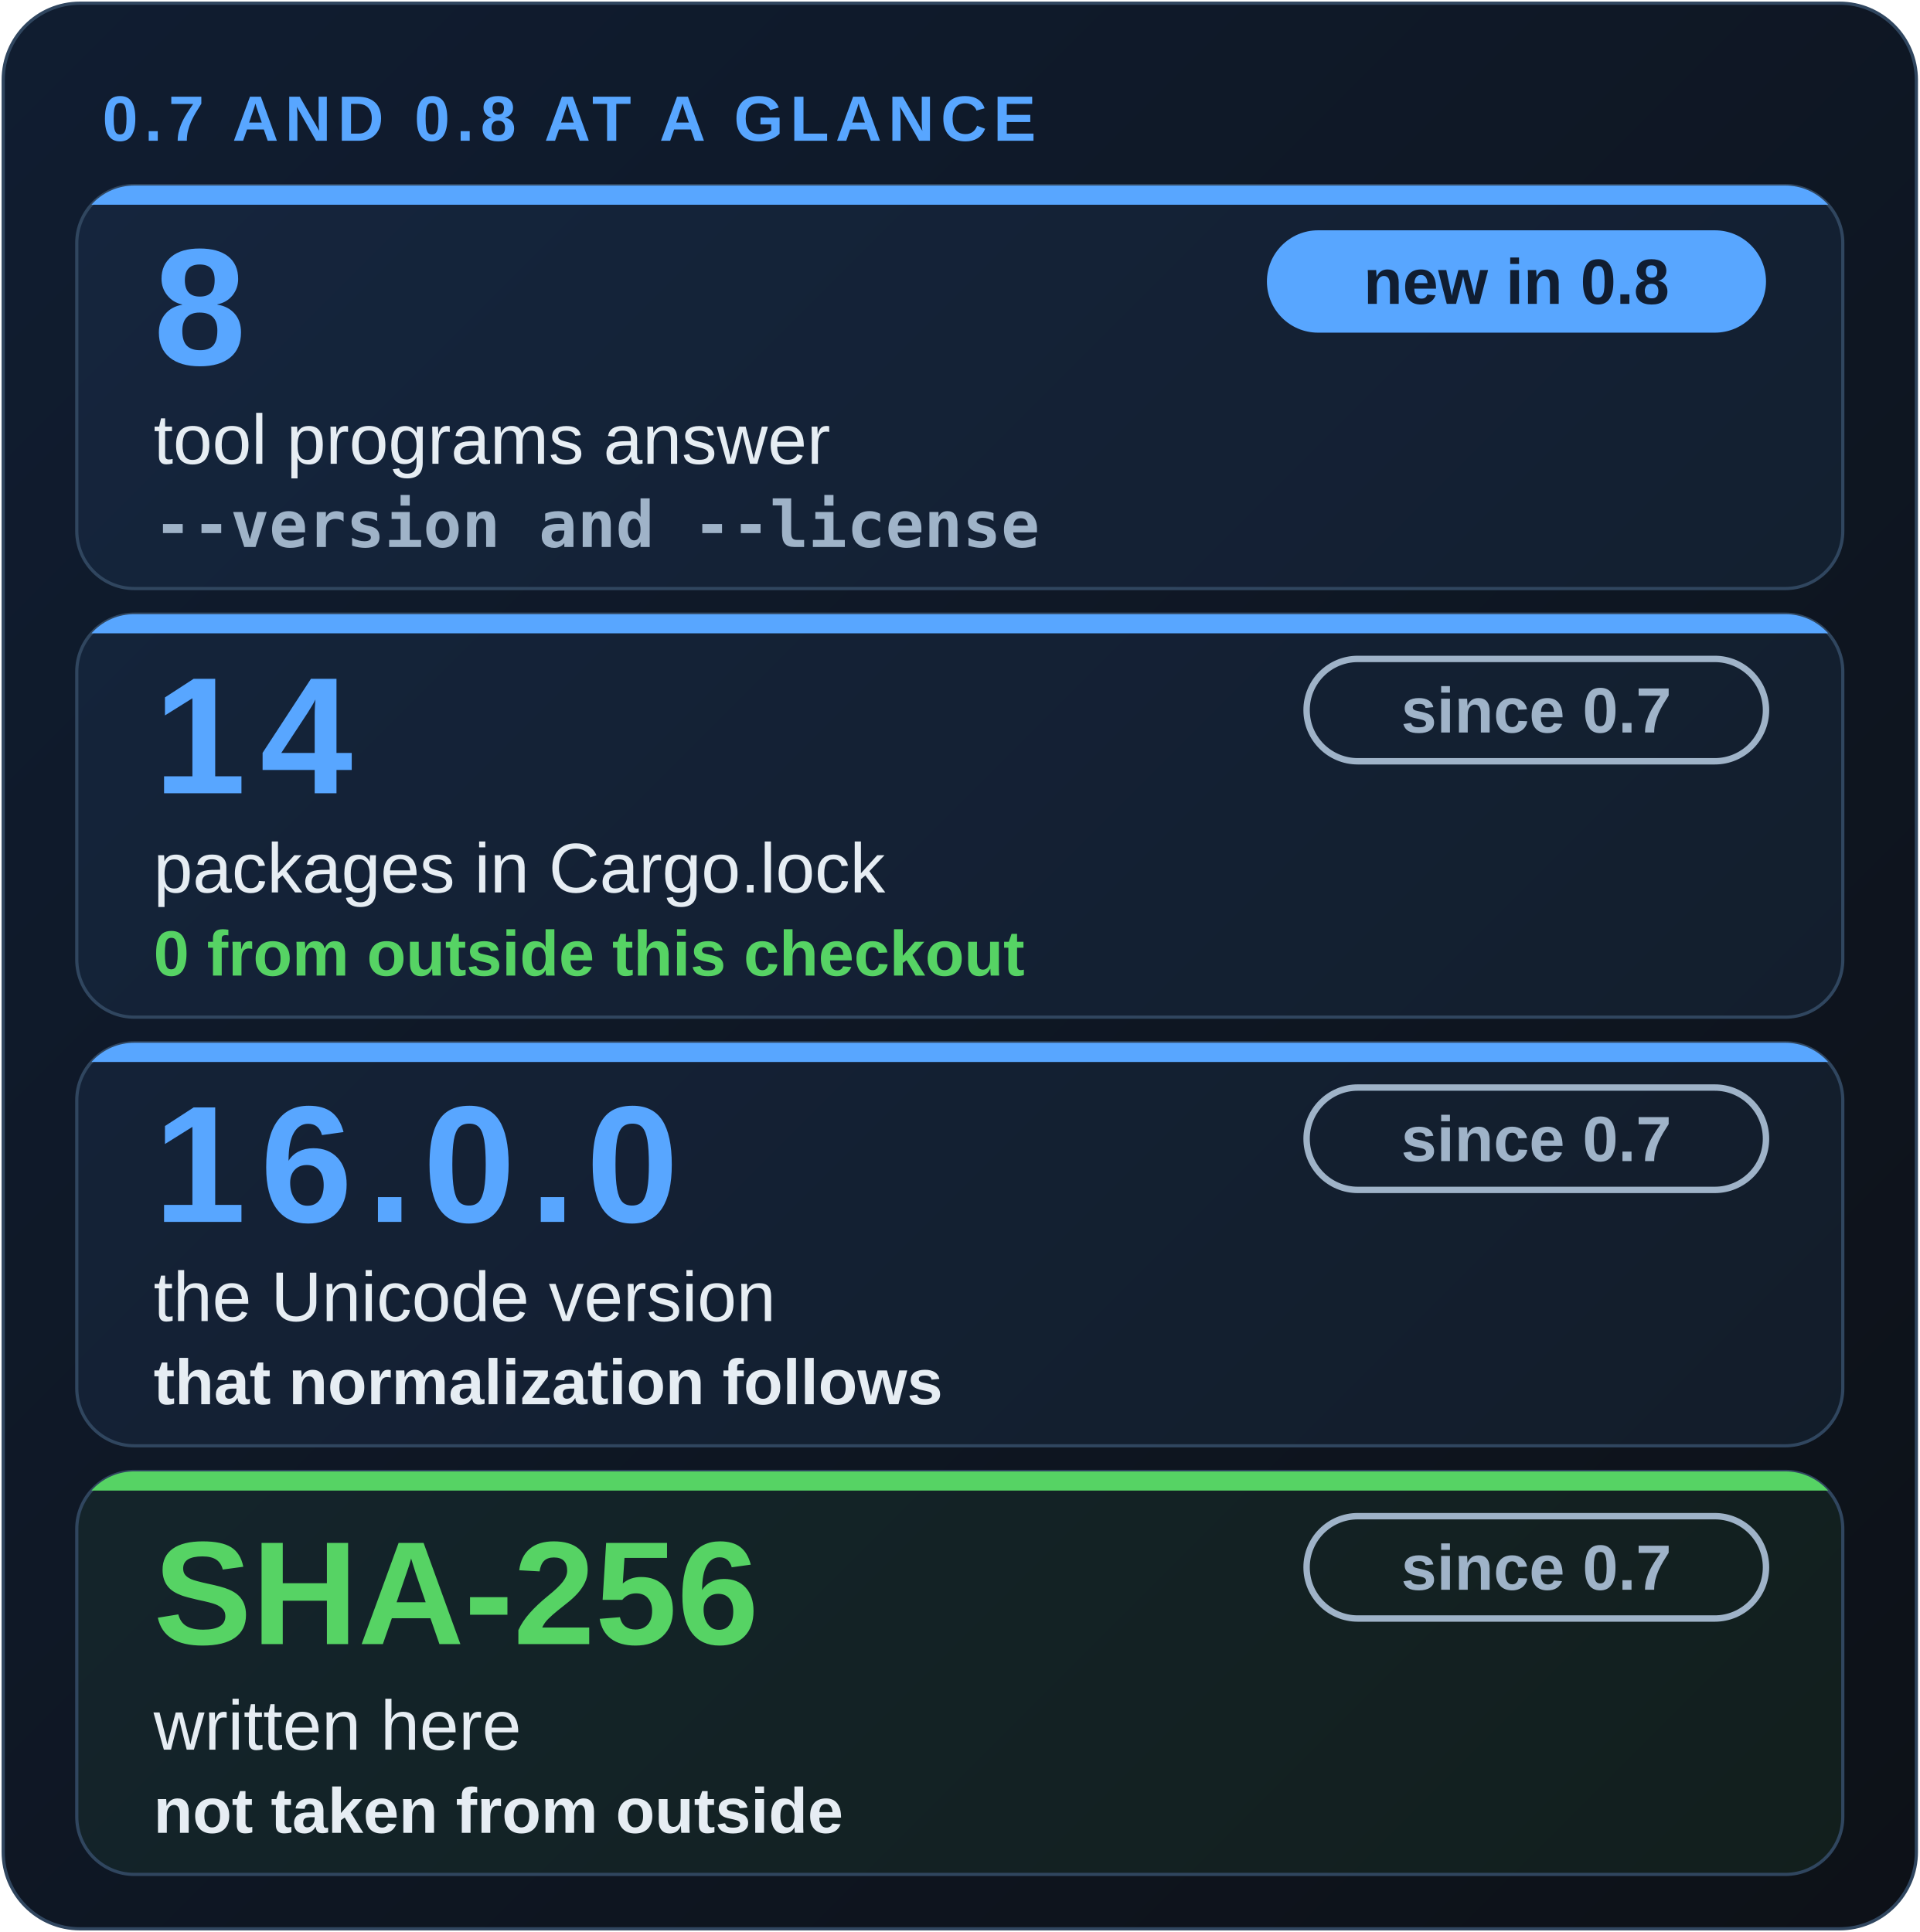
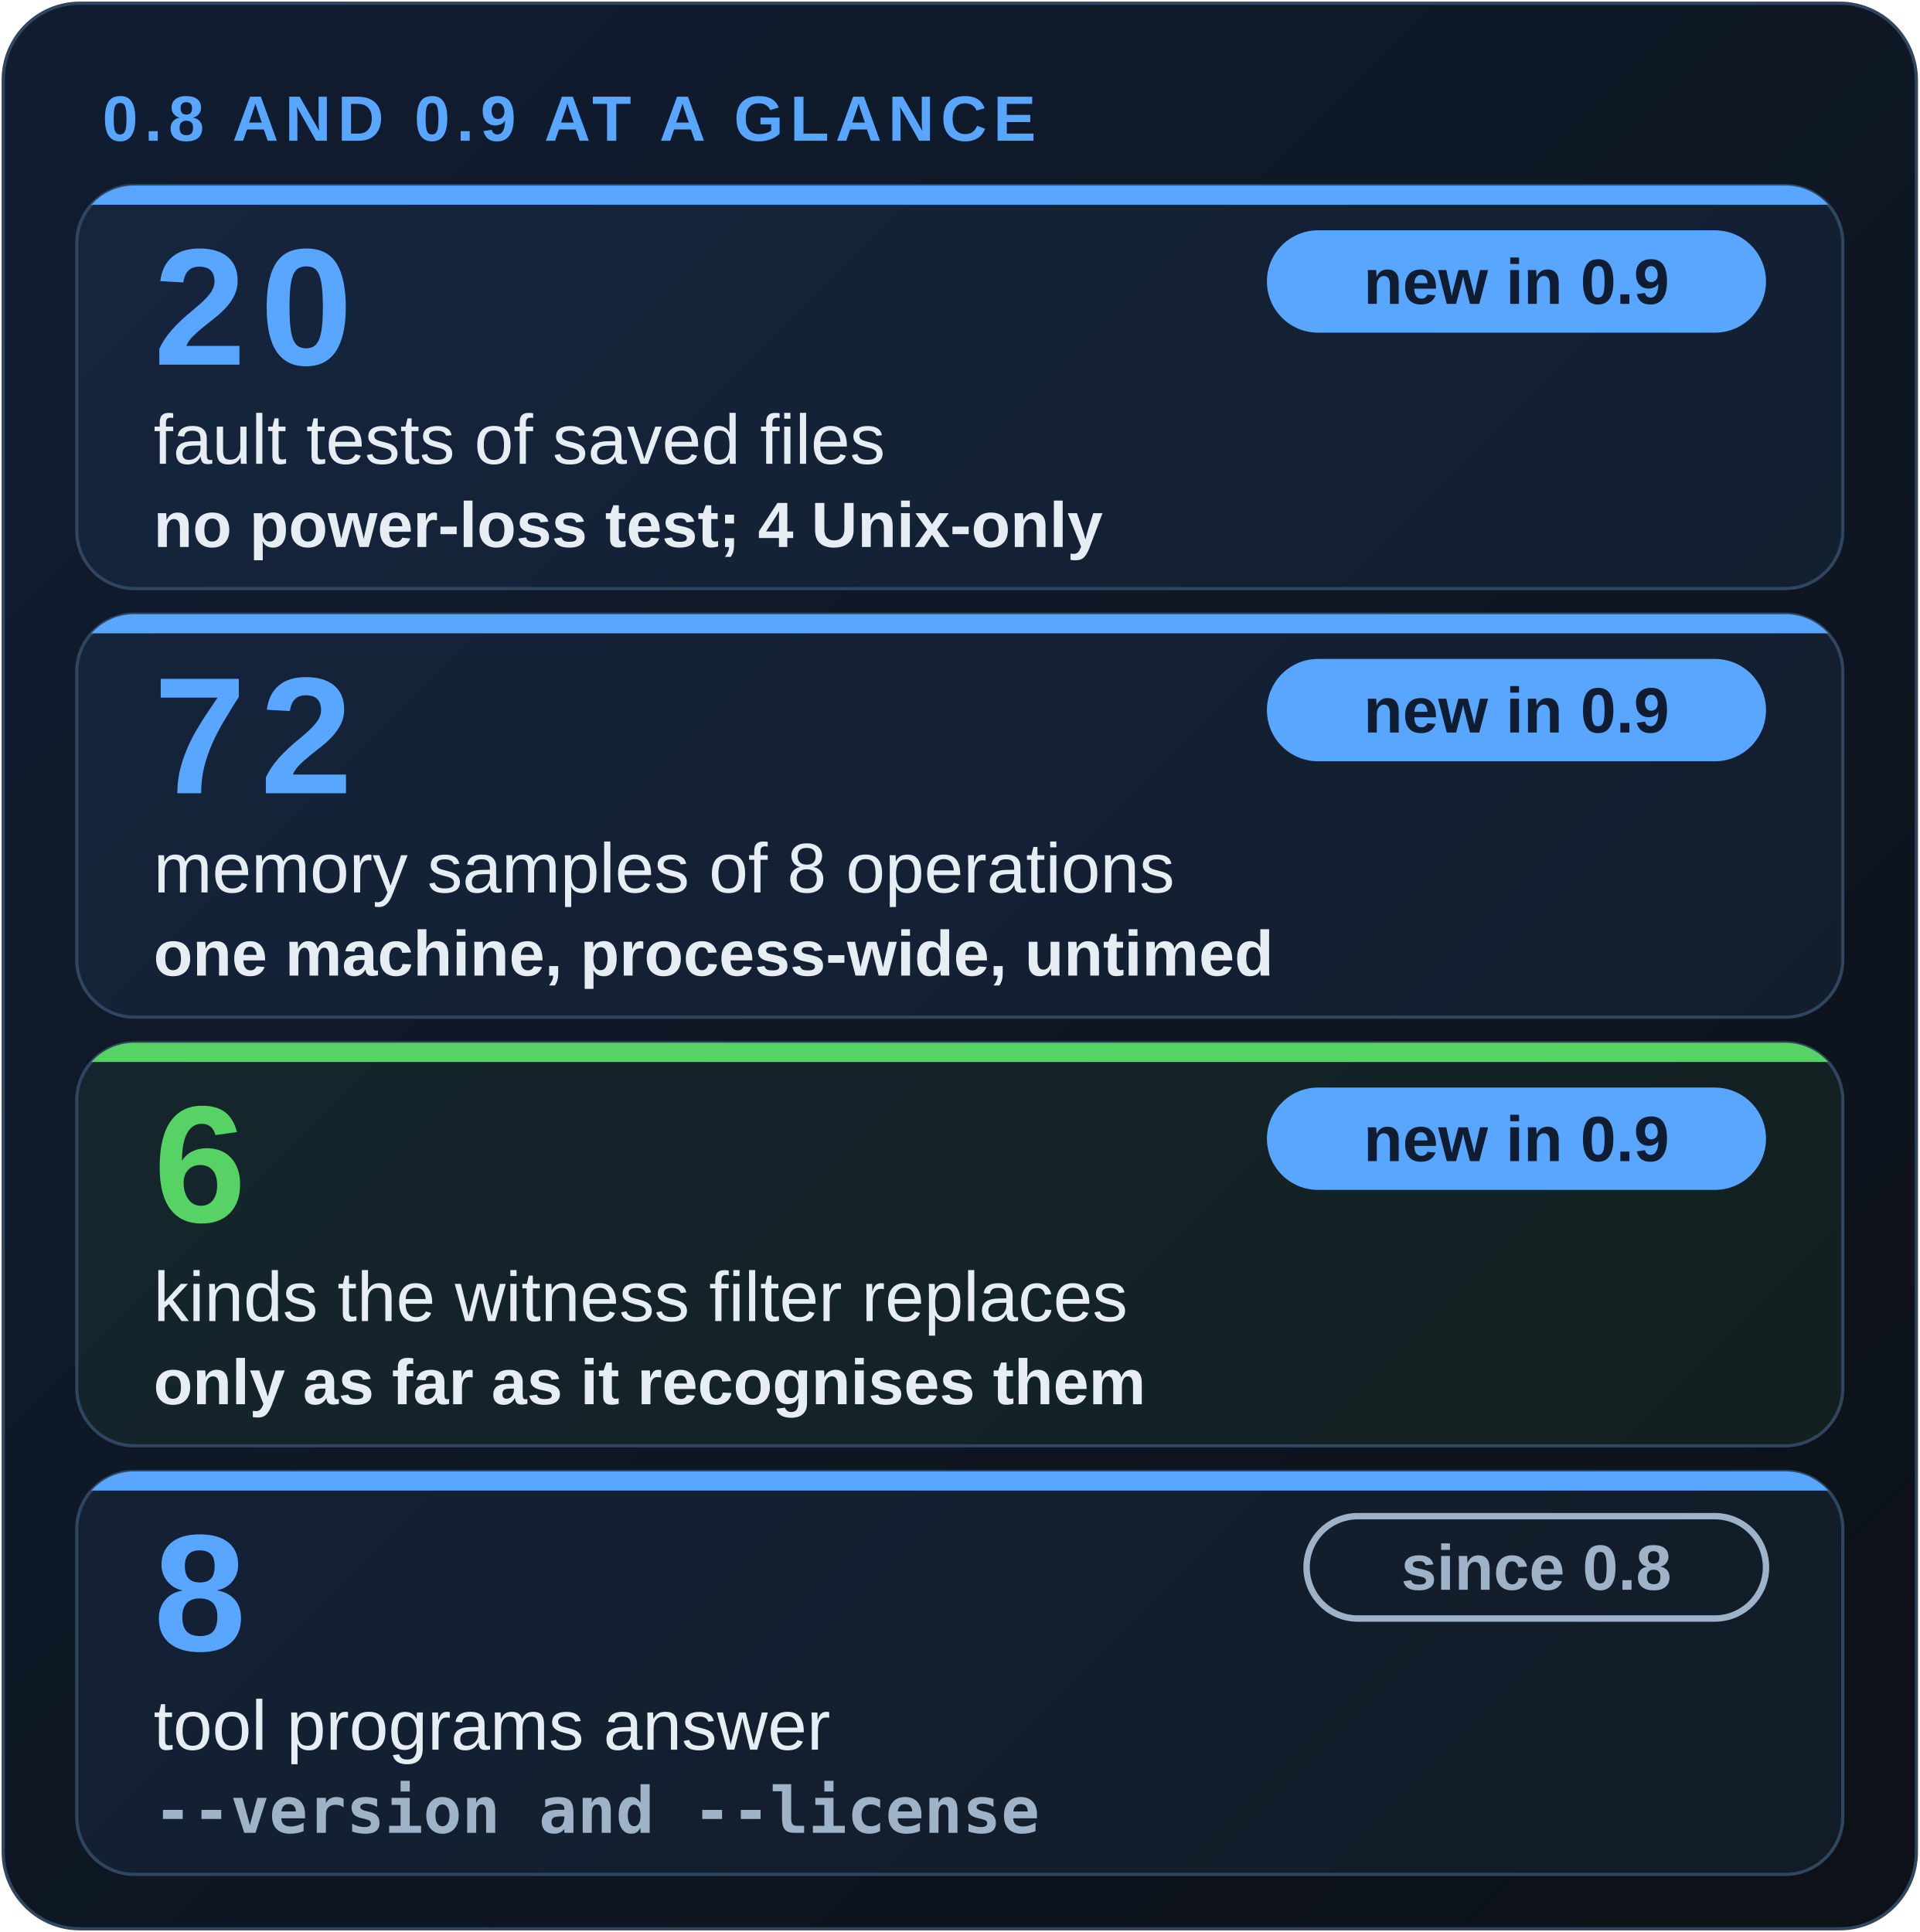
<svg xmlns="http://www.w3.org/2000/svg" width="600" height="604" viewBox="0 0 600 604" role="img" aria-labelledby="t d">
  <style>
svg{font-size:20px}
text{font-family:Arial,Helvetica,sans-serif;fill:#e6edf3}
.mono{font-family:ui-monospace,Consolas,"DejaVu Sans Mono",monospace;fill:#9fb3c8}
.kick{font-size:20px;font-weight:700;letter-spacing:2px;fill:#58a6ff}
- .gt{animation:gprise .7s cubic-bezier(.2,.8,.2,1) both}.gp{animation:gppop .8s cubic-bezier(.2,.8,.2,1) both;transform-box:fill-box;transform-origin:left bottom}.rl{animation-duration:1.4s;animation-timing-function:cubic-bezier(.2,.8,.2,1);animation-fill-mode:both}.ro52s8{animation-name:ro52s8}@keyframes ro52s8{from{transform:translateY(457.6px)}}.ro52s1{animation-name:ro52s1}@keyframes ro52s1{from{transform:translateY(57.2px)}}.ro52s4{animation-name:ro52s4}@keyframes ro52s4{from{transform:translateY(228.8px)}}.ro52s6{animation-name:ro52s6}@keyframes ro52s6{from{transform:translateY(343.2px)}}.ro52s10{animation-name:ro52s10}@keyframes ro52s10{from{transform:translateY(572.0px)}}@keyframes gprise{from{opacity:0;transform:translateY(26px)}to{opacity:1;transform:none}}@keyframes gppop{0%{opacity:0;transform:scale(.6)}70%{opacity:1;transform:scale(1.06)}to{opacity:1;transform:none}}.mut{fill:#9fb3c8}.b{font-weight:700}@media (prefers-reduced-motion:reduce){.gt,.gp,.rl,.ro52s8,.ro52s1,.ro52s4,.ro52s6,.ro52s10{animation:none}}
+ .gt{animation:gprise .7s cubic-bezier(.2,.8,.2,1) both}.gp{animation:gppop .8s cubic-bezier(.2,.8,.2,1) both;transform-box:fill-box;transform-origin:left bottom}.rl{animation-duration:1.4s;animation-timing-function:cubic-bezier(.2,.8,.2,1);animation-fill-mode:both}.ro52s2{animation-name:ro52s2}@keyframes ro52s2{from{transform:translateY(114.4px)}}.ro52s10{animation-name:ro52s10}@keyframes ro52s10{from{transform:translateY(572.0px)}}.ro52s7{animation-name:ro52s7}@keyframes ro52s7{from{transform:translateY(400.4px)}}.ro52s6{animation-name:ro52s6}@keyframes ro52s6{from{transform:translateY(343.2px)}}.ro52s8{animation-name:ro52s8}@keyframes ro52s8{from{transform:translateY(457.6px)}}@keyframes gprise{from{opacity:0;transform:translateY(26px)}to{opacity:1;transform:none}}@keyframes gppop{0%{opacity:0;transform:scale(.6)}70%{opacity:1;transform:scale(1.06)}to{opacity:1;transform:none}}.mut{fill:#9fb3c8}.b{font-weight:700}@media (prefers-reduced-motion:reduce){.gt,.gp,.rl,.ro52s2,.ro52s10,.ro52s7,.ro52s6,.ro52s8{animation:none}}
</style>
  <defs>
    <linearGradient id="bg" x2="1" y2="1">
      <stop stop-color="#101d31" />
      <stop offset="1" stop-color="#0d1117" />
    </linearGradient>
    <clipPath id="card">
      <rect x="1" y="1" width="598" height="602" rx="24" />
    </clipPath>
  </defs>
  <rect x="1" y="1" width="598" height="602" rx="24" fill="url(#bg)" stroke="#30465f" />
-   <text class="kick" x="32" y="44">0.7 AND 0.8 AT A GLANCE</text>
+   <text class="kick" x="32" y="44">0.8 AND 0.9 AT A GLANCE</text>
  <g class="gt" style="animation-delay:0.15s">
    <clipPath id="gptile0">
      <rect x="24" y="58" width="552" height="126" rx="18" />
    </clipPath>
    <rect x="24" y="58" width="552" height="126" rx="18" fill="#58a6ff" fill-opacity=".07" stroke="#30465f" />
    <rect x="24" y="58" width="552" height="6" fill="#58a6ff" clip-path="url(#gptile0)" />
    <rect x="396.0" y="72" width="156.0" height="32" rx="16" fill="#58a6ff" />
-     <text x="474.0" y="95" font-size="20" class="b" text-anchor="middle" style="fill:#101d31">new in 0.8</text>
-     <g class="roll" aria-label="8" font-size="52" font-weight="700" style="fill:#58a6ff">
+     <text x="474.0" y="95" font-size="20" class="b" text-anchor="middle" style="fill:#101d31">new in 0.9</text>
+     <g class="roll" aria-label="20" font-size="52" font-weight="700" style="fill:#58a6ff">
      <clipPath id="glroll0">
        <rect x="45.9" y="66.2" width="37.4" height="60.3" />
      </clipPath>
      <g clip-path="url(#glroll0)">
-         <g class="rl ro52s8" style="animation-delay:0.45s">
-           <text x="48.0" y="-343.6" style="fill:#58a6ff">0</text>
-           <text x="48.0" y="-286.4" style="fill:#58a6ff">1</text>
-           <text x="48.0" y="-229.2" style="fill:#58a6ff">2</text>
-           <text x="48.0" y="-172.0" style="fill:#58a6ff">3</text>
-           <text x="48.0" y="-114.8" style="fill:#58a6ff">4</text>
-           <text x="48.0" y="-57.6" style="fill:#58a6ff">5</text>
-           <text x="48.0" y="-0.4" style="fill:#58a6ff">6</text>
-           <text x="48.0" y="56.8" style="fill:#58a6ff">7</text>
-           <text class="rf" x="48.0" y="114.0" style="fill:#58a6ff">8</text>
+         <g class="rl ro52s2" style="animation-delay:0.45s">
+           <text x="48.0" y="-0.4" style="fill:#58a6ff">0</text>
+           <text x="48.0" y="56.8" style="fill:#58a6ff">1</text>
+           <text class="rf" x="48.0" y="114.0" style="fill:#58a6ff">2</text>
+         </g>
+       </g>
+       <clipPath id="glroll1">
+         <rect x="79.2" y="66.2" width="37.4" height="60.3" />
+       </clipPath>
+       <g clip-path="url(#glroll1)">
+         <g class="rl ro52s10" style="animation-delay:0.53s">
+           <text x="81.3" y="-458.0" style="fill:#58a6ff">0</text>
+           <text x="81.3" y="-400.8" style="fill:#58a6ff">1</text>
+           <text x="81.3" y="-343.6" style="fill:#58a6ff">2</text>
+           <text x="81.3" y="-286.4" style="fill:#58a6ff">3</text>
+           <text x="81.3" y="-229.2" style="fill:#58a6ff">4</text>
+           <text x="81.3" y="-172.0" style="fill:#58a6ff">5</text>
+           <text x="81.3" y="-114.8" style="fill:#58a6ff">6</text>
+           <text x="81.3" y="-57.6" style="fill:#58a6ff">7</text>
+           <text x="81.3" y="-0.4" style="fill:#58a6ff">8</text>
+           <text x="81.3" y="56.8" style="fill:#58a6ff">9</text>
+           <text class="rf" x="81.3" y="114.0" style="fill:#58a6ff">0</text>
        </g>
      </g>
    </g>
-     <text x="48" y="145" font-size="22">tool programs answer</text>
-     <text class="mono b" x="48" y="171" font-size="20" style="fill:#9fb3c8">--version and --license</text>
+     <text x="48" y="145" font-size="22">fault tests of saved files</text>
+     <text class="b" x="48" y="171" font-size="20" style="fill:#e6edf3">no power-loss test; 4 Unix-only</text>
  </g>
  <g class="gt" style="animation-delay:0.45s">
    <clipPath id="gptile1">
      <rect x="24" y="192" width="552" height="126" rx="18" />
    </clipPath>
    <rect x="24" y="192" width="552" height="126" rx="18" fill="#58a6ff" fill-opacity=".07" stroke="#30465f" />
    <rect x="24" y="192" width="552" height="6" fill="#58a6ff" clip-path="url(#gptile1)" />
-     <rect x="408.4" y="206" width="143.6" height="32" rx="16" fill="none" stroke="#9fb3c8" stroke-width="2" />
-     <text x="480.2" y="229" font-size="20" class="b" text-anchor="middle" style="fill:#9fb3c8">since 0.7</text>
-     <g class="roll" aria-label="14" font-size="52" font-weight="700" style="fill:#58a6ff">
-       <clipPath id="glroll1">
+     <rect x="396.0" y="206" width="156.0" height="32" rx="16" fill="#58a6ff" />
+     <text x="474.0" y="229" font-size="20" class="b" text-anchor="middle" style="fill:#101d31">new in 0.9</text>
+     <g class="roll" aria-label="72" font-size="52" font-weight="700" style="fill:#58a6ff">
+       <clipPath id="glroll2">
        <rect x="45.9" y="200.2" width="37.4" height="60.3" />
      </clipPath>
-       <g clip-path="url(#glroll1)">
-         <g class="rl ro52s1" style="animation-delay:0.75s">
-           <text x="48.0" y="190.8" style="fill:#58a6ff">0</text>
-           <text class="rf" x="48.0" y="248.0" style="fill:#58a6ff">1</text>
+       <g clip-path="url(#glroll2)">
+         <g class="rl ro52s7" style="animation-delay:0.75s">
+           <text x="48.0" y="-152.4" style="fill:#58a6ff">0</text>
+           <text x="48.0" y="-95.2" style="fill:#58a6ff">1</text>
+           <text x="48.0" y="-38.0" style="fill:#58a6ff">2</text>
+           <text x="48.0" y="19.2" style="fill:#58a6ff">3</text>
+           <text x="48.0" y="76.4" style="fill:#58a6ff">4</text>
+           <text x="48.0" y="133.6" style="fill:#58a6ff">5</text>
+           <text x="48.0" y="190.8" style="fill:#58a6ff">6</text>
+           <text class="rf" x="48.0" y="248.0" style="fill:#58a6ff">7</text>
        </g>
      </g>
-       <clipPath id="glroll2">
+       <clipPath id="glroll3">
        <rect x="79.2" y="200.2" width="37.4" height="60.3" />
      </clipPath>
-       <g clip-path="url(#glroll2)">
-         <g class="rl ro52s4" style="animation-delay:0.83s">
-           <text x="81.3" y="19.2" style="fill:#58a6ff">0</text>
-           <text x="81.3" y="76.4" style="fill:#58a6ff">1</text>
-           <text x="81.3" y="133.6" style="fill:#58a6ff">2</text>
-           <text x="81.3" y="190.8" style="fill:#58a6ff">3</text>
-           <text class="rf" x="81.3" y="248.0" style="fill:#58a6ff">4</text>
+       <g clip-path="url(#glroll3)">
+         <g class="rl ro52s2" style="animation-delay:0.83s">
+           <text x="81.3" y="133.6" style="fill:#58a6ff">0</text>
+           <text x="81.3" y="190.8" style="fill:#58a6ff">1</text>
+           <text class="rf" x="81.3" y="248.0" style="fill:#58a6ff">2</text>
        </g>
      </g>
    </g>
-     <text x="48" y="279" font-size="22">packages in Cargo.lock</text>
-     <text class="b" x="48" y="305" font-size="20" style="fill:#56d364">0 from outside this checkout</text>
+     <text x="48" y="279" font-size="22">memory samples of 8 operations</text>
+     <text class="b" x="48" y="305" font-size="20" style="fill:#e6edf3">one machine, process-wide, untimed</text>
  </g>
  <g class="gt" style="animation-delay:0.75s">
    <clipPath id="gptile2">
      <rect x="24" y="326" width="552" height="126" rx="18" />
    </clipPath>
-     <rect x="24" y="326" width="552" height="126" rx="18" fill="#58a6ff" fill-opacity=".07" stroke="#30465f" />
-     <rect x="24" y="326" width="552" height="6" fill="#58a6ff" clip-path="url(#gptile2)" />
-     <rect x="408.4" y="340" width="143.6" height="32" rx="16" fill="none" stroke="#9fb3c8" stroke-width="2" />
-     <text x="480.2" y="363" font-size="20" class="b" text-anchor="middle" style="fill:#9fb3c8">since 0.7</text>
-     <g class="roll" aria-label="16.0.0" font-size="52" font-weight="700" style="fill:#58a6ff">
-       <clipPath id="glroll3">
+     <rect x="24" y="326" width="552" height="126" rx="18" fill="#56d364" fill-opacity=".07" stroke="#30465f" />
+     <rect x="24" y="326" width="552" height="6" fill="#56d364" clip-path="url(#gptile2)" />
+     <rect x="396.0" y="340" width="156.0" height="32" rx="16" fill="#58a6ff" />
+     <text x="474.0" y="363" font-size="20" class="b" text-anchor="middle" style="fill:#101d31">new in 0.9</text>
+     <g class="roll" aria-label="6" font-size="52" font-weight="700" style="fill:#56d364">
+       <clipPath id="glroll4">
        <rect x="45.9" y="334.2" width="37.4" height="60.3" />
      </clipPath>
-       <g clip-path="url(#glroll3)">
-         <g class="rl ro52s1" style="animation-delay:1.05s">
-           <text x="48.0" y="324.8" style="fill:#58a6ff">0</text>
-           <text class="rf" x="48.0" y="382.0" style="fill:#58a6ff">1</text>
-         </g>
-       </g>
-       <clipPath id="glroll4">
-         <rect x="79.2" y="334.2" width="37.4" height="60.3" />
-       </clipPath>
      <g clip-path="url(#glroll4)">
-         <g class="rl ro52s6" style="animation-delay:1.13s">
-           <text x="81.3" y="38.8" style="fill:#58a6ff">0</text>
-           <text x="81.3" y="96.0" style="fill:#58a6ff">1</text>
-           <text x="81.3" y="153.2" style="fill:#58a6ff">2</text>
-           <text x="81.3" y="210.4" style="fill:#58a6ff">3</text>
-           <text x="81.3" y="267.6" style="fill:#58a6ff">4</text>
-           <text x="81.3" y="324.8" style="fill:#58a6ff">5</text>
-           <text class="rf" x="81.3" y="382.0" style="fill:#58a6ff">6</text>
-         </g>
-       </g>
-       <text class="rf" x="114.6" y="382.0" style="fill:#58a6ff">.</text>
-       <clipPath id="glroll5">
-         <rect x="130.2" y="334.2" width="37.4" height="60.3" />
-       </clipPath>
-       <g clip-path="url(#glroll5)">
-         <g class="rl ro52s10" style="animation-delay:1.29s">
-           <text x="132.2" y="-190.0" style="fill:#58a6ff">0</text>
-           <text x="132.2" y="-132.8" style="fill:#58a6ff">1</text>
-           <text x="132.2" y="-75.6" style="fill:#58a6ff">2</text>
-           <text x="132.2" y="-18.4" style="fill:#58a6ff">3</text>
-           <text x="132.2" y="38.8" style="fill:#58a6ff">4</text>
-           <text x="132.2" y="96.0" style="fill:#58a6ff">5</text>
-           <text x="132.2" y="153.2" style="fill:#58a6ff">6</text>
-           <text x="132.2" y="210.4" style="fill:#58a6ff">7</text>
-           <text x="132.2" y="267.6" style="fill:#58a6ff">8</text>
-           <text x="132.2" y="324.8" style="fill:#58a6ff">9</text>
-           <text class="rf" x="132.2" y="382.0" style="fill:#58a6ff">0</text>
-         </g>
-       </g>
-       <text class="rf" x="165.5" y="382.0" style="fill:#58a6ff">.</text>
-       <clipPath id="glroll6">
-         <rect x="181.1" y="334.2" width="37.4" height="60.3" />
-       </clipPath>
-       <g clip-path="url(#glroll6)">
-         <g class="rl ro52s10" style="animation-delay:1.45s">
-           <text x="183.2" y="-190.0" style="fill:#58a6ff">0</text>
-           <text x="183.2" y="-132.8" style="fill:#58a6ff">1</text>
-           <text x="183.2" y="-75.6" style="fill:#58a6ff">2</text>
-           <text x="183.2" y="-18.4" style="fill:#58a6ff">3</text>
-           <text x="183.2" y="38.8" style="fill:#58a6ff">4</text>
-           <text x="183.2" y="96.0" style="fill:#58a6ff">5</text>
-           <text x="183.2" y="153.2" style="fill:#58a6ff">6</text>
-           <text x="183.2" y="210.4" style="fill:#58a6ff">7</text>
-           <text x="183.2" y="267.6" style="fill:#58a6ff">8</text>
-           <text x="183.2" y="324.8" style="fill:#58a6ff">9</text>
-           <text class="rf" x="183.2" y="382.0" style="fill:#58a6ff">0</text>
+         <g class="rl ro52s6" style="animation-delay:1.05s">
+           <text x="48.0" y="38.8" style="fill:#56d364">0</text>
+           <text x="48.0" y="96.0" style="fill:#56d364">1</text>
+           <text x="48.0" y="153.2" style="fill:#56d364">2</text>
+           <text x="48.0" y="210.4" style="fill:#56d364">3</text>
+           <text x="48.0" y="267.6" style="fill:#56d364">4</text>
+           <text x="48.0" y="324.8" style="fill:#56d364">5</text>
+           <text class="rf" x="48.0" y="382.0" style="fill:#56d364">6</text>
        </g>
      </g>
    </g>
-     <text x="48" y="413" font-size="22">the Unicode version</text>
-     <text class="b" x="48" y="439" font-size="20" style="fill:#e6edf3">that normalization follows</text>
+     <text x="48" y="413" font-size="22">kinds the witness filter replaces</text>
+     <text class="b" x="48" y="439" font-size="20" style="fill:#e6edf3">only as far as it recognises them</text>
  </g>
  <g class="gt" style="animation-delay:1.05s">
    <clipPath id="gptile3">
      <rect x="24" y="460" width="552" height="126" rx="18" />
    </clipPath>
-     <rect x="24" y="460" width="552" height="126" rx="18" fill="#56d364" fill-opacity=".07" stroke="#30465f" />
-     <rect x="24" y="460" width="552" height="6" fill="#56d364" clip-path="url(#gptile3)" />
+     <rect x="24" y="460" width="552" height="126" rx="18" fill="#58a6ff" fill-opacity=".07" stroke="#30465f" />
+     <rect x="24" y="460" width="552" height="6" fill="#58a6ff" clip-path="url(#gptile3)" />
    <rect x="408.4" y="474" width="143.6" height="32" rx="16" fill="none" stroke="#9fb3c8" stroke-width="2" />
-     <text x="480.2" y="497" font-size="20" class="b" text-anchor="middle" style="fill:#9fb3c8">since 0.7</text>
-     <text class="gp" style="animation-delay:1.45s;fill:#56d364" x="48" y="514" font-size="46" font-weight="700">SHA-256</text>
-     <text x="48" y="547" font-size="22">written here</text>
-     <text class="b" x="48" y="573" font-size="20" style="fill:#e6edf3">not taken from outside</text>
+     <text x="480.2" y="497" font-size="20" class="b" text-anchor="middle" style="fill:#9fb3c8">since 0.8</text>
+     <g class="roll" aria-label="8" font-size="52" font-weight="700" style="fill:#58a6ff">
+       <clipPath id="glroll5">
+         <rect x="45.9" y="468.2" width="37.4" height="60.3" />
+       </clipPath>
+       <g clip-path="url(#glroll5)">
+         <g class="rl ro52s8" style="animation-delay:1.35s">
+           <text x="48.0" y="58.4" style="fill:#58a6ff">0</text>
+           <text x="48.0" y="115.6" style="fill:#58a6ff">1</text>
+           <text x="48.0" y="172.8" style="fill:#58a6ff">2</text>
+           <text x="48.0" y="230.0" style="fill:#58a6ff">3</text>
+           <text x="48.0" y="287.2" style="fill:#58a6ff">4</text>
+           <text x="48.0" y="344.4" style="fill:#58a6ff">5</text>
+           <text x="48.0" y="401.6" style="fill:#58a6ff">6</text>
+           <text x="48.0" y="458.8" style="fill:#58a6ff">7</text>
+           <text class="rf" x="48.0" y="516.0" style="fill:#58a6ff">8</text>
+         </g>
+       </g>
+     </g>
+     <text x="48" y="547" font-size="22">tool programs answer</text>
+     <text class="mono b" x="48" y="573" font-size="20" style="fill:#9fb3c8">--version and --license</text>
  </g>
</svg>
